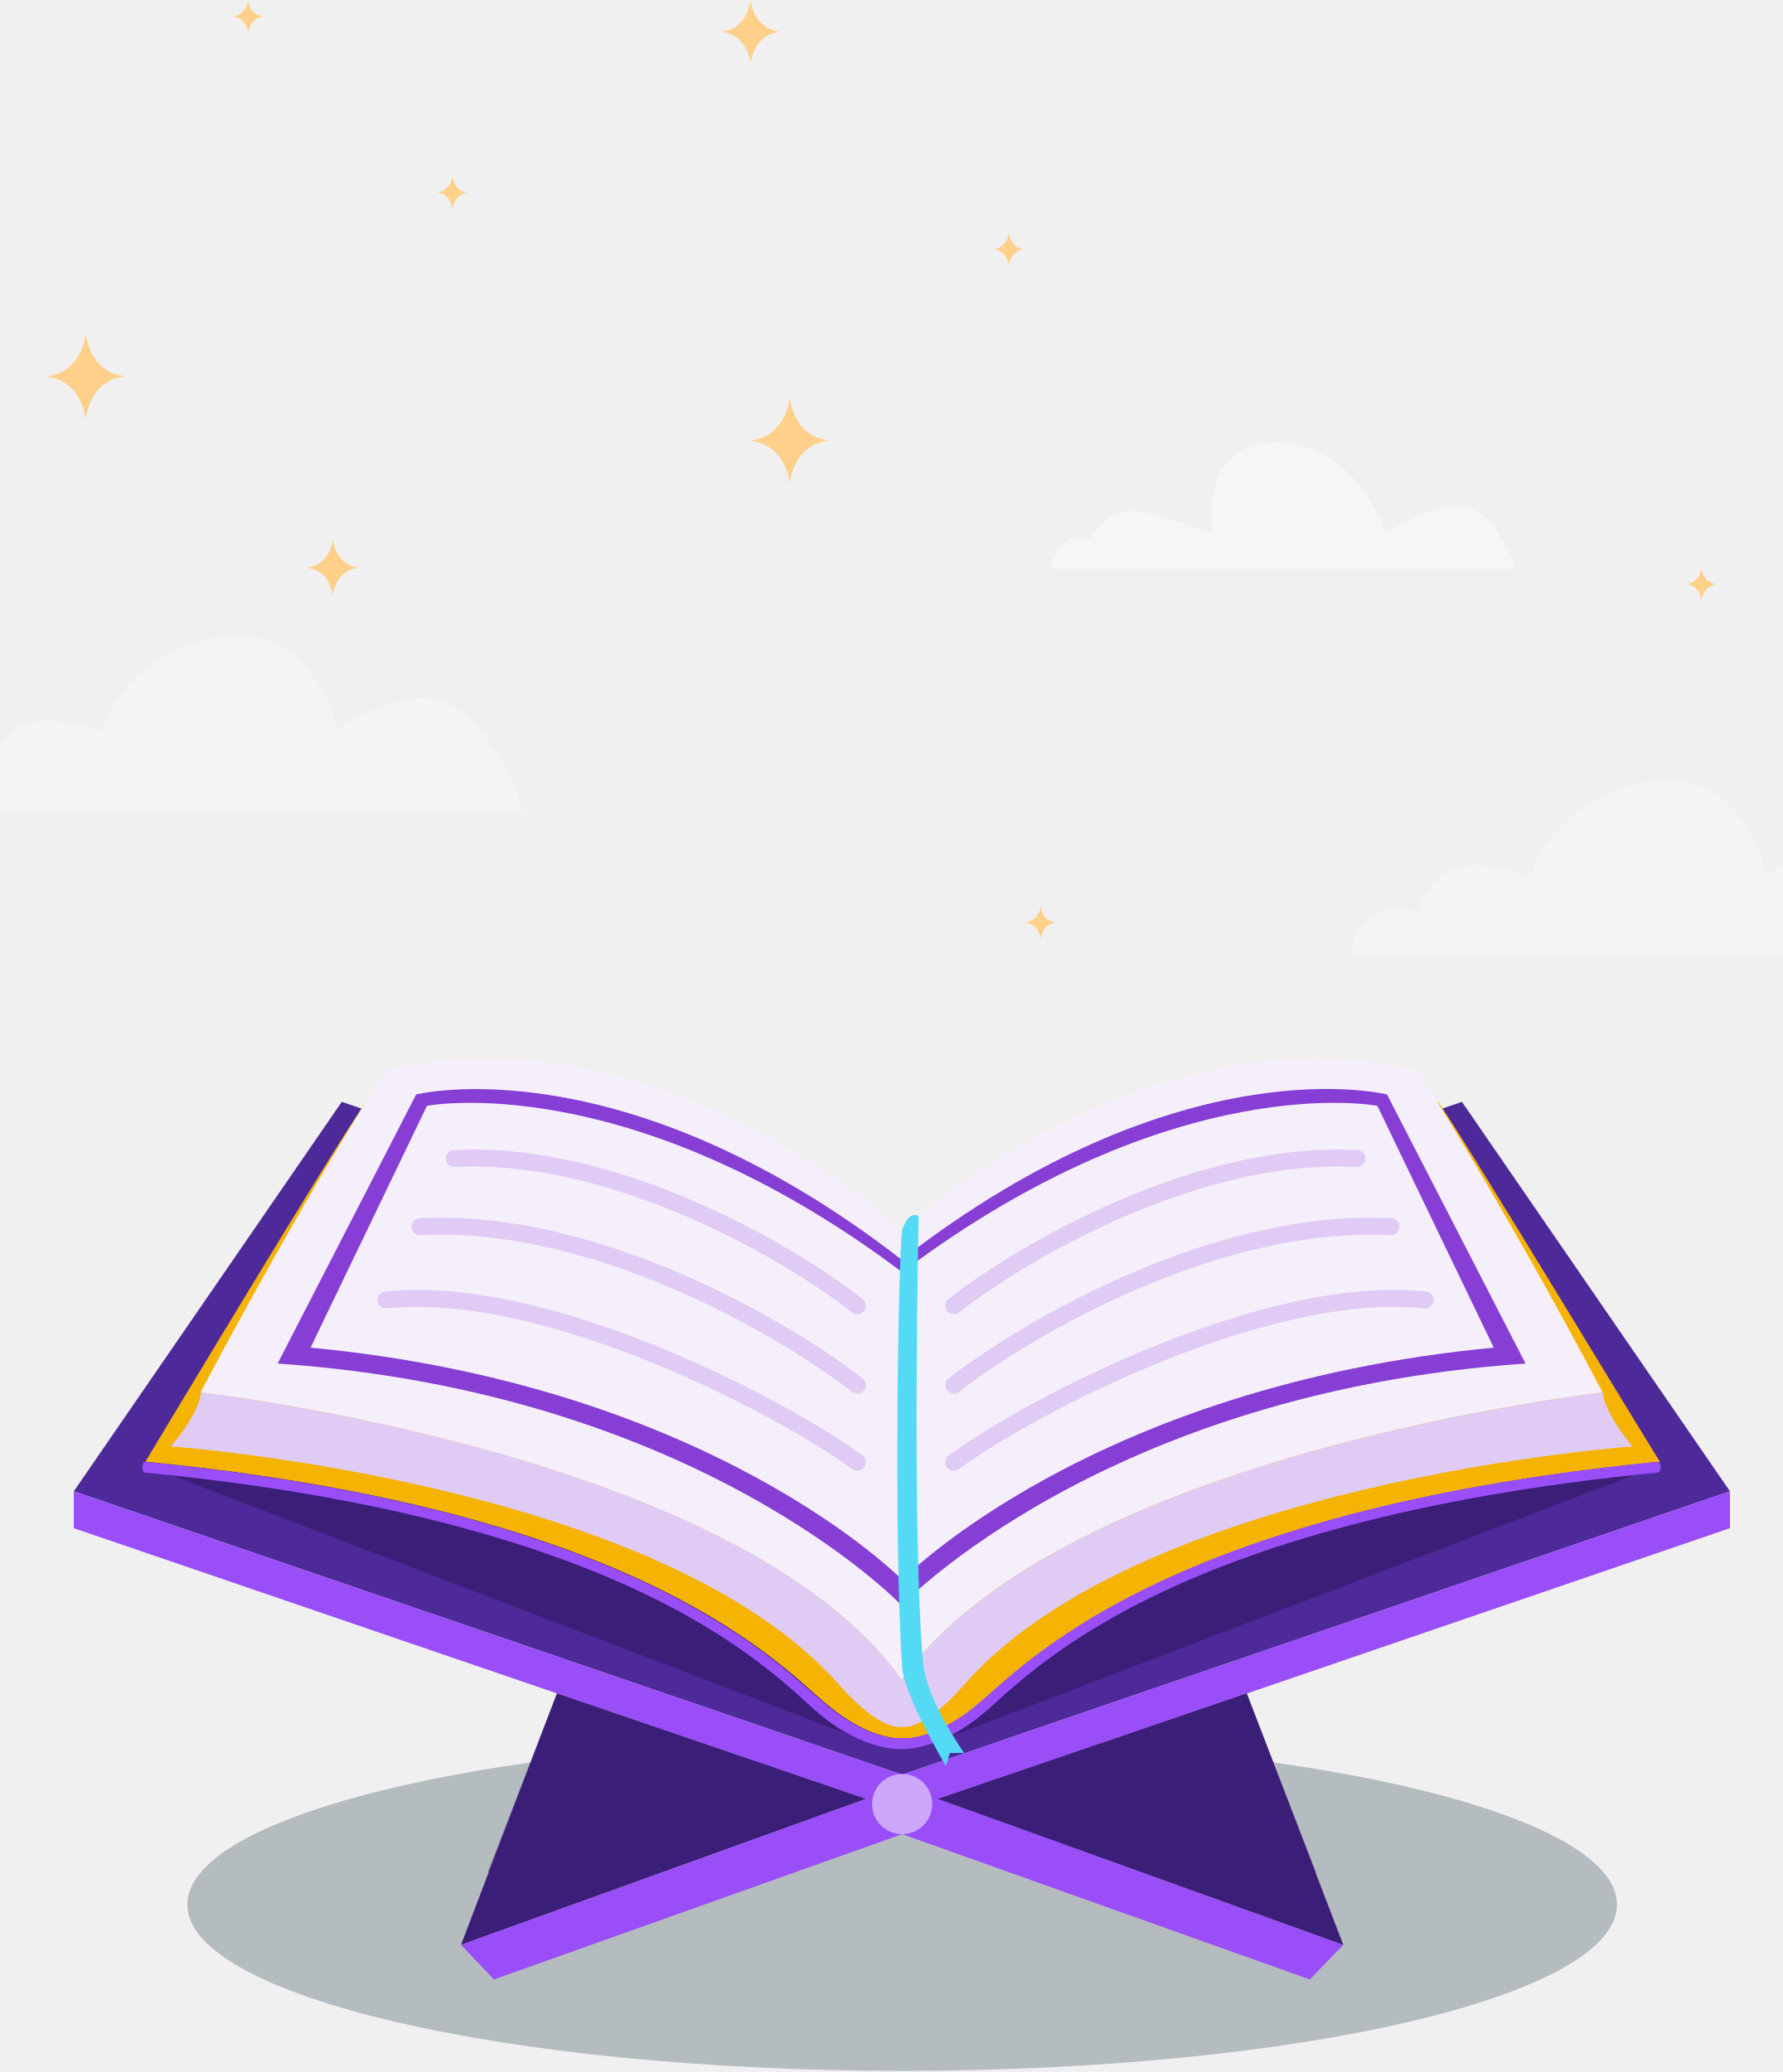
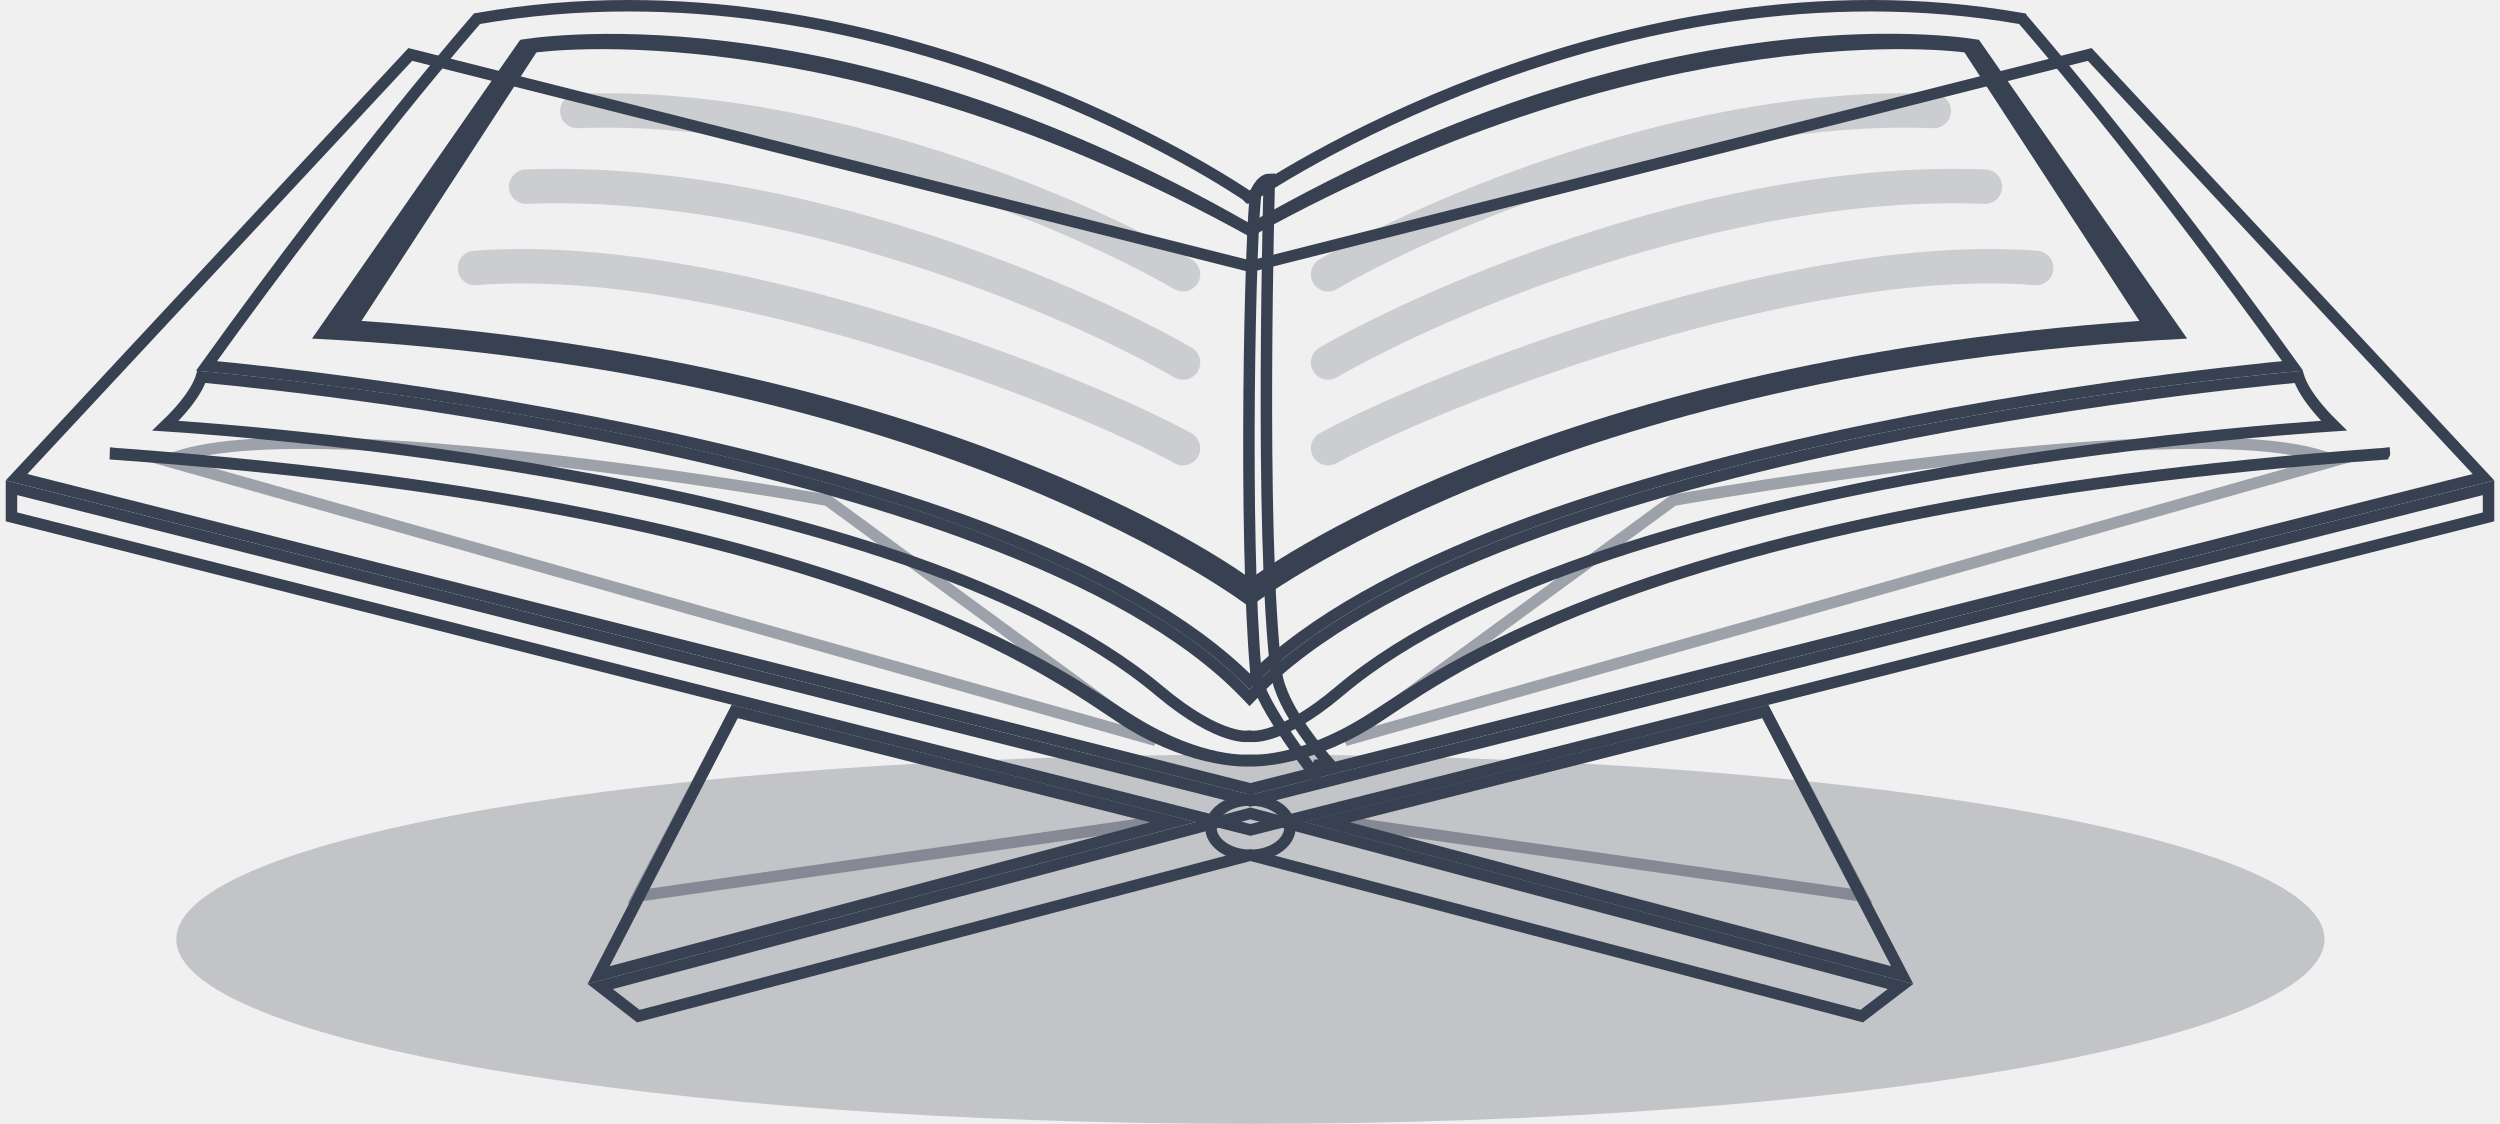
- <svg xmlns="http://www.w3.org/2000/svg" width="314" height="365" viewBox="0 0 314 365" fill="none">
-   <g style="mix-blend-mode:soft-light" opacity="0.5">
-     <path d="M-14 143.07H92.3C92.3 143.07 84.7 119.77 71.9 123.17C59.1 126.47 59.6 129.37 59.6 129.37C59.6 129.37 55.8 109.47 38.7 112.27C21.6 115.07 17.8 128.87 17.8 128.87C17.8 128.87 6.9 124.57 2.1 128.87C-2.6 133.17 -1.7 135.47 -1.7 135.47C-1.7 135.47 -12.1 130.77 -14 143.07Z" fill="white" />
-   </g>
-   <g style="mix-blend-mode:soft-light" opacity="0.8">
-     <path d="M267 100.216C265.8 96.816 263.1 90.916 258.9 89.516C252.9 87.516 244 94.116 244 94.116C244 94.116 239.7 78.616 225.3 78.016C210.9 77.416 213.5 93.816 213.5 93.816C213.5 93.816 209.8 92.716 202.3 90.416C194.8 88.116 192.2 95.016 192.2 95.016C187.5 93.316 185.6 97.816 185 100.216H267Z" fill="white" />
-   </g>
-   <path d="M43.7 0C43.7 0 43.5 2.6 41 2.9C43.5 3.2 43.7 5.8 43.7 5.8C43.7 5.8 43.9 3.2 46.4 2.9C43.9 2.7 43.7 0 43.7 0Z" fill="#FFD08A" />
-   <path d="M177.7 41C177.7 41 177.5 43.6 175 43.9C177.5 44.2 177.7 46.8 177.7 46.8C177.7 46.8 177.9 44.2 180.4 43.9C177.9 43.7 177.7 41 177.7 41Z" fill="#FFD08A" />
-   <path d="M79.7 31C79.7 31 79.5 33.6 77 33.9C79.5 34.2 79.7 36.8 79.7 36.8C79.7 36.8 79.9 34.2 82.4 33.9C79.9 33.7 79.7 31 79.7 31Z" fill="#FFD08A" />
-   <path d="M299.7 100C299.7 100 299.5 102.6 297 102.9C299.5 103.2 299.7 105.8 299.7 105.8C299.7 105.8 299.9 103.2 302.4 102.9C299.8 102.7 299.7 100 299.7 100Z" fill="#FFD08A" />
-   <path d="M183.3 159.6C183.3 159.6 183.1 162.2 180.6 162.5C183.1 162.8 183.3 165.4 183.3 165.4C183.3 165.4 183.5 162.8 186 162.5C183.4 162.3 183.3 159.6 183.3 159.6Z" fill="#FFD08A" />
-   <path d="M139.1 70C139.1 70 138.6 77 132 77.6C138.6 78.3 139.1 85.2 139.1 85.2C139.1 85.2 139.6 78.2 146.2 77.6C139.6 77 139.1 70 139.1 70Z" fill="#FFD08A" />
-   <path d="M15.1 58.7C15.1 58.7 14.6 65.7 8 66.3C14.6 67 15.1 73.9 15.1 73.9C15.1 73.9 15.6 66.9 22.2 66.3C15.6 65.7 15.1 58.7 15.1 58.7Z" fill="#FFD08A" />
-   <path d="M132.2 0C132.2 0 131.8 5.1 127 5.6C131.8 6.1 132.2 11.2 132.2 11.2C132.2 11.2 132.6 6.1 137.4 5.6C132.6 5 132.2 0 132.2 0Z" fill="#FFD08A" />
-   <path d="M58.6 95C58.6 95 58.3 99.5 54 100C58.3 100.4 58.6 105 58.6 105C58.6 105 58.9 100.5 63.2 100C59 99.5 58.6 95 58.6 95Z" fill="#FFD08A" />
-   <path d="M99.5 194.9C99.5 194.9 99.2 199.4 94.9 199.9C99.2 200.3 99.5 204.9 99.5 204.9C99.5 204.9 99.8 200.4 104.1 199.9C99.8 199.4 99.5 194.9 99.5 194.9Z" fill="#FFD08A" />
-   <g style="mix-blend-mode:soft-light" opacity="0.5">
-     <path d="M237.8 168.5H344.1C344.1 168.5 336.5 145.2 323.7 148.6C310.9 151.9 311.4 154.8 311.4 154.8C311.4 154.8 307.6 134.9 290.5 137.7C273.4 140.5 269.6 154.3 269.6 154.3C269.6 154.3 258.7 150 253.9 154.3C249.2 158.6 250.1 160.9 250.1 160.9C250.1 160.9 239.7 156.2 237.8 168.5Z" fill="white" />
-   </g>
-   <path opacity="0.25" d="M158.9 364.8C228.433 364.8 284.8 351.682 284.8 335.5C284.8 319.318 228.433 306.2 158.9 306.2C89.367 306.2 33 319.318 33 335.5C33 351.682 89.367 364.8 158.9 364.8Z" fill="#042030" />
-   <path d="M257.5 194.1L158.9 227.8L60.2 194.1L13 262.7L158.9 312.6L304.7 262.7L257.5 194.1Z" fill="#4E2999" />
-   <path opacity="0.45" d="M30.2 259.9L151.2 306.2L109.6 265C109.6 265 41.3 248.5 30.2 259.9Z" fill="#240F4F" />
-   <path opacity="0.45" d="M287.6 259.9L166.6 306.2L208.2 265C208.1 265 276.4 248.5 287.6 259.9Z" fill="#240F4F" />
-   <path d="M158.9 312.6L13 262.7V269.2L158.9 319.1L304.7 269.2V262.7L158.9 312.6Z" fill="#994EF8" />
-   <path d="M81.2 342.6L98.1 298.3L152.5 316.9L81.2 342.6Z" fill="#3B1E77" />
-   <path opacity="0.45" d="M85.9 329.8L152.5 316.9L98.1 298.3L85.9 329.8Z" fill="#3B1E77" />
-   <path d="M158.9 314.6L81.2 342.6L87 348.7L158.9 323.1L230.7 348.7L236.6 342.6L158.9 314.6Z" fill="#994EF8" />
-   <path d="M236.6 342.6L219.6 298.3L165.2 316.9L236.6 342.6Z" fill="#3B1E77" />
-   <path opacity="0.45" d="M231.8 329.8L165.2 316.9L219.6 298.3L231.8 329.8Z" fill="#3B1E77" />
-   <path d="M158.9 323.1C161.827 323.1 164.2 320.727 164.2 317.8C164.2 314.873 161.827 312.5 158.9 312.5C155.973 312.5 153.6 314.873 153.6 317.8C153.6 320.727 155.973 323.1 158.9 323.1Z" fill="white" fill-opacity="0.5" />
-   <path d="M253.3 194.1L158.9 241.1L64.5 194.1C60.2 199.8 25.6 257.5 25.6 257.5C26 257.5 26.3 257.6 26.7 257.6C113.5 266.3 137.6 293.6 145.6 300.2C153.6 306.9 159 306.2 159 306.2C159 306.2 164.4 306.9 172.4 300.2C180.4 293.6 204.5 266.3 291.3 257.6C291.7 257.6 292 257.5 292.4 257.5C292.2 257.5 257.5 199.9 253.3 194.1Z" fill="#F5B304" />
-   <path d="M292.2 257.5C291.8 257.5 291.5 257.6 291.1 257.6C204.3 266.3 180.2 293.6 172.2 300.2C164.2 306.9 158.8 306.2 158.8 306.2C158.8 306.2 153.4 306.9 145.4 300.2C137.4 293.6 113.3 266.3 26.5 257.6C26.1 257.6 25.8 257.5 25.4 257.5C24.7 258.6 25.4 259.4 25.4 259.4C113.1 267.9 136.4 295.3 144.4 302C152.4 308.6 158.7 308.1 158.7 308.1C158.7 308.1 165 308.6 173 302C181 295.4 204.3 268 292 259.4C292.2 259.4 292.9 258.6 292.2 257.5Z" fill="#994EF8" />
-   <path d="M249.7 188.6C201.4 177 158.8 216.7 158.8 216.7C158.8 216.7 116.2 177 67.9 188.6C67.9 188.6 54.2 209.6 35.3 245.3C35.3 245.3 130.4 256 158.8 295.9C187.2 256 282.3 245.3 282.3 245.3C263.4 209.6 249.7 188.6 249.7 188.6Z" fill="#F5EFFB" />
-   <path d="M282.3 245.3C282.3 245.3 187.2 256 158.8 295.9C130.5 256 35.4 245.3 35.4 245.3C35.4 245.3 35.4 248.5 30.1 254.8C30.1 254.8 116.4 261 147.8 296.8C155.2 305.2 158.8 304.2 158.8 304.2C158.8 304.2 162.5 305.2 169.8 296.8C201.1 261 287.5 254.8 287.5 254.8C282.3 248.4 282.3 245.3 282.3 245.3Z" fill="#DFCBF4" />
-   <path d="M244.3 192.8C244.3 192.8 208.2 183.6 158.8 221.9C109.5 183.7 73.3 192.8 73.3 192.8L48.9 240.2C123.1 245.3 158.8 282.8 158.8 282.8C158.8 282.8 194.5 245.3 268.7 240.2L244.3 192.8ZM158.9 278.3C158.9 278.3 125.5 244.1 54.7 237.4L75.2 194.8C75.2 194.8 110.7 187.9 158.9 224.1C207.1 187.9 242.6 194.8 242.6 194.8L263.1 237.4C192.3 244.1 158.9 278.3 158.9 278.3Z" fill="#863ED5" />
-   <path opacity="0.2" d="M168 257.594C181.333 247.76 223 226 251 229" stroke="#863ED5" stroke-width="3" stroke-linecap="round" />
-   <path opacity="0.2" d="M168 230C179.833 220.735 210.6 202.581 239 204.088" stroke="#863ED5" stroke-width="3" stroke-linecap="round" />
-   <path opacity="0.2" d="M168 244C180.833 234.022 214.2 214.472 245 216.095" stroke="#863ED5" stroke-width="3" stroke-linecap="round" />
-   <path opacity="0.2" d="M151 257.594C137.667 247.76 96 226 68 229" stroke="#863ED5" stroke-width="3" stroke-linecap="round" />
-   <path opacity="0.2" d="M151 230C139.167 220.735 108.4 202.581 80 204.088" stroke="#863ED5" stroke-width="3" stroke-linecap="round" />
-   <path opacity="0.2" d="M151 244C138.167 234.022 104.8 214.472 74 216.095" stroke="#863ED5" stroke-width="3" stroke-linecap="round" />
-   <path d="M158.9 216.7C158.9 216.7 159.9 213.2 161.8 214.2C161.8 214.2 160.6 270.9 162.6 293C163.1 298.5 167.9 306 169.8 308.8H167.3L166.6 311.1C166.6 311.1 159.2 298.6 158.9 293.7C157.4 271.7 158.2 222 158.9 216.7Z" fill="#54DAF5" />
+ <svg xmlns="http://www.w3.org/2000/svg" width="218" height="98" viewBox="0 0 218 98" fill="none">
+   <path opacity="0.25" d="M109.037 98C160.764 98 202.696 90.791 202.696 81.898C202.696 73.005 160.764 65.796 109.037 65.796C57.311 65.796 15.378 73.005 15.378 81.898C15.378 90.791 57.311 98 109.037 98Z" fill="#374151" />
+   <path d="M108.915 23.195L109.037 23.225L109.16 23.195L182.223 4.747L216.558 41.612L109.037 68.797L1.442 41.612L35.777 4.747L108.915 23.195Z" stroke="#374151" />
+   <path opacity="0.45" d="M100.772 64.559L14.556 40.188C15.486 39.756 16.74 39.415 18.284 39.166C20.428 38.82 23.061 38.661 26.011 38.646C31.908 38.615 39.011 39.159 45.872 39.9C52.729 40.641 59.33 41.577 64.218 42.329C66.662 42.705 68.677 43.034 70.08 43.269C70.782 43.387 71.331 43.481 71.704 43.546C71.891 43.578 72.034 43.603 72.129 43.62L72.161 43.626L100.772 64.559Z" stroke="#374151" />
+   <path opacity="0.45" d="M145.916 43.624L145.94 43.62C146.033 43.603 146.174 43.578 146.358 43.546C146.727 43.481 147.272 43.387 147.97 43.269C149.367 43.034 151.376 42.705 153.815 42.329C158.693 41.577 165.29 40.641 172.147 39.9C179.007 39.159 186.116 38.615 192.022 38.646C194.976 38.661 197.615 38.82 199.766 39.166C201.316 39.416 202.577 39.757 203.514 40.189L117.303 64.559L145.916 43.624Z" stroke="#374151" />
+   <path d="M108.915 69.798L109.037 69.829L109.16 69.797L217 42.532V45.072L109.037 72.369L1 45.072V42.532L108.915 69.798Z" stroke="#374151" />
+   <path d="M64.069 62.036L102.285 71.689L52.197 85.026L64.069 62.036Z" stroke="#374151" />
+   <path opacity="0.45" d="M64.067 62.035L101.696 71.54L55.628 78.132L64.067 62.035Z" stroke="#374151" />
+   <path d="M109.165 74.6L109.037 74.566L108.91 74.6L55.661 88.606L52.338 86.024L109.037 70.93L165.726 86.021L162.341 88.606L109.165 74.6Z" stroke="#374151" />
+   <path d="M115.716 71.688L153.932 62.036L165.874 85.026L115.716 71.688Z" stroke="#374151" />
+   <path opacity="0.45" d="M153.933 62.035L162.372 78.132L116.304 71.54L153.933 62.035Z" stroke="#374151" />
+   <path d="M112.48 72.171C112.48 72.779 112.147 73.371 111.528 73.828C110.909 74.285 110.03 74.583 109.037 74.583C108.044 74.583 107.165 74.285 106.546 73.828C105.927 73.371 105.594 72.779 105.594 72.171C105.594 71.562 105.927 70.971 106.546 70.513C107.165 70.056 108.044 69.758 109.037 69.758C110.03 69.758 110.909 70.056 111.528 70.513C112.147 70.971 112.48 71.562 112.48 72.171Z" stroke="#374151" />
+   <path d="M108.918 66.341L108.917 66.341L108.917 66.341L108.917 66.341L108.888 66.339L108.86 66.341L108.86 66.341L108.86 66.341L108.859 66.341L108.859 66.341L108.852 66.341L108.819 66.343C108.787 66.344 108.739 66.345 108.674 66.345C108.544 66.345 108.348 66.342 108.092 66.327C107.581 66.297 106.833 66.221 105.9 66.034C104.035 65.659 101.432 64.841 98.512 63.062C98.035 62.767 97.483 62.397 96.835 61.963C93.47 59.708 87.538 55.734 76.392 51.683C63.138 46.867 42.514 41.94 9.995 39.595C9.993 39.58 9.992 39.565 9.995 39.548C10.023 39.551 10.051 39.554 10.081 39.557C10.084 39.557 10.086 39.557 10.088 39.558C10.211 39.571 10.356 39.586 10.524 39.587C42.765 41.976 63.339 46.914 76.582 51.696C87.712 55.715 93.666 59.623 97.062 61.851C97.705 62.272 98.256 62.634 98.733 62.925C101.758 64.796 104.305 65.642 106.108 66.017C107.01 66.205 107.725 66.275 108.219 66.298C108.467 66.309 108.659 66.309 108.792 66.305C108.859 66.303 108.911 66.301 108.947 66.298C108.953 66.298 108.958 66.298 108.963 66.297C108.968 66.298 108.973 66.298 108.978 66.298C109.004 66.3 109.038 66.302 109.079 66.303C109.096 66.304 109.114 66.305 109.133 66.305C109.267 66.309 109.459 66.309 109.706 66.298C110.201 66.275 110.916 66.205 111.817 66.017C113.621 65.642 116.167 64.796 119.193 62.925C119.67 62.634 120.221 62.272 120.863 61.851C124.259 59.622 130.214 55.715 141.344 51.696C154.587 46.914 175.16 41.976 207.402 39.587C207.569 39.586 207.715 39.571 207.837 39.558L207.844 39.557C207.873 39.554 207.901 39.551 207.927 39.548C207.928 39.56 207.925 39.568 207.922 39.575C207.921 39.579 207.919 39.582 207.917 39.585C175.32 41.953 154.657 46.901 141.385 51.724C130.317 55.746 124.39 59.684 121.014 61.927C120.335 62.378 119.76 62.76 119.266 63.061C116.346 64.841 113.743 65.659 111.877 66.034C110.944 66.221 110.196 66.297 109.685 66.327C109.429 66.342 109.233 66.345 109.103 66.345C109.038 66.345 108.989 66.344 108.958 66.343L108.925 66.341L108.918 66.341L108.918 66.341Z" stroke="#374151" />
+   <path d="M108.679 17.022L108.963 17.217L109.246 17.022L109.159 16.895C109.246 17.022 109.246 17.022 109.246 17.022L109.247 17.021L109.251 17.018L109.267 17.007L109.334 16.962C109.394 16.922 109.483 16.862 109.602 16.784C109.84 16.628 110.194 16.399 110.659 16.109C111.589 15.529 112.96 14.707 114.717 13.738C118.233 11.802 123.295 9.285 129.475 6.966C141.801 2.342 158.543 -1.482 176.325 1.629L176.326 1.631C176.404 1.719 176.519 1.852 176.672 2.028C176.977 2.381 177.429 2.907 178.015 3.6C179.188 4.986 180.899 7.038 183.049 9.704C187.245 14.905 193.113 22.441 199.919 31.907C199.397 31.956 198.65 32.028 197.704 32.125C195.725 32.329 192.874 32.645 189.388 33.093C182.417 33.988 172.901 35.41 162.721 37.519C152.543 39.627 141.691 42.424 132.054 46.072C122.641 49.635 114.337 54.027 108.963 59.421C103.589 54.027 95.285 49.635 85.872 46.072C76.234 42.424 65.383 39.627 55.205 37.519C45.025 35.41 35.508 33.988 28.537 33.093C25.051 32.645 22.201 32.329 20.222 32.125C19.276 32.028 18.529 31.956 18.006 31.907C24.813 22.441 30.681 14.905 34.877 9.704C37.027 7.038 38.738 4.986 39.91 3.6C40.497 2.907 40.949 2.381 41.254 2.028C41.406 1.852 41.522 1.719 41.599 1.631L41.601 1.629C59.383 -1.482 76.124 2.342 88.451 6.966C94.631 9.285 99.693 11.802 103.209 13.738C104.966 14.707 106.337 15.529 107.266 16.109C107.731 16.399 108.086 16.628 108.324 16.784C108.443 16.862 108.532 16.922 108.592 16.962L108.658 17.007L108.675 17.018L108.678 17.021L108.679 17.022C108.679 17.022 108.679 17.022 108.767 16.895L108.679 17.022Z" stroke="#374151" />
+   <path d="M108.602 60.481L108.962 60.856L109.323 60.482C114.527 55.08 122.827 50.633 132.408 47.007C141.978 43.385 152.774 40.6 162.924 38.498C173.071 36.396 182.562 34.977 189.516 34.084C192.992 33.638 195.834 33.323 197.806 33.12C198.792 33.018 199.561 32.945 200.083 32.896C200.218 32.884 200.337 32.873 200.439 32.864C200.516 33.113 200.65 33.446 200.883 33.862C201.32 34.644 202.106 35.726 203.522 37.119C203.084 37.148 202.527 37.186 201.861 37.234C200.054 37.366 197.449 37.576 194.249 37.89C187.851 38.518 179.076 39.56 169.571 41.218C160.067 42.876 149.824 45.152 140.493 48.248C131.169 51.342 122.716 55.269 116.823 60.248L116.822 60.249C114.145 62.524 112.156 63.503 110.865 63.918C110.219 64.126 109.747 64.193 109.448 64.211C109.298 64.22 109.191 64.217 109.127 64.212C109.094 64.21 109.073 64.207 109.062 64.206L109.055 64.205L109.055 64.205L109.053 64.205L108.961 64.186L108.87 64.205C108.87 64.205 108.87 64.205 108.868 64.205C108.867 64.206 108.865 64.206 108.863 64.206C108.853 64.207 108.832 64.21 108.801 64.212C108.739 64.217 108.635 64.22 108.489 64.211C108.196 64.193 107.731 64.126 107.09 63.918C105.807 63.503 103.817 62.524 101.101 60.246C95.19 55.268 86.728 51.342 77.402 48.248C68.067 45.152 57.826 42.876 48.327 41.218C38.826 39.56 30.058 38.518 23.666 37.89C20.47 37.576 17.866 37.366 16.062 37.234C15.41 37.187 14.863 37.149 14.429 37.121C15.864 35.751 16.662 34.671 17.106 33.885C17.347 33.459 17.484 33.119 17.562 32.864C17.664 32.873 17.782 32.884 17.917 32.896C18.439 32.945 19.207 33.018 20.193 33.12C22.165 33.323 25.007 33.638 28.483 34.084C35.436 34.977 44.924 36.396 55.067 38.498C65.212 40.6 76.001 43.385 85.56 47.007C95.131 50.633 103.416 55.08 108.602 60.481Z" stroke="#374151" />
+   <path d="M172.568 3.475C172.568 3.475 145.712 -1.581 108.963 19.467C72.288 -1.526 45.358 3.475 45.358 3.475L27.207 29.524C82.405 32.327 108.963 52.935 108.963 52.935C108.963 52.935 135.521 32.327 190.719 29.524L172.568 3.475ZM109.037 50.462C109.037 50.462 84.191 31.667 31.521 27.985L46.772 4.574C46.772 4.574 73.181 0.782 109.037 20.676C144.894 0.782 171.303 4.574 171.303 4.574L186.553 27.985C133.884 31.667 109.037 50.462 109.037 50.462Z" fill="#374151" />
+   <path opacity="0.2" d="M115.807 39.084C125.726 33.679 156.722 21.721 177.552 23.369" stroke="#374151" stroke-width="3" stroke-linecap="round" />
+   <path opacity="0.2" d="M115.807 23.919C124.61 18.828 147.498 8.851 168.625 9.679" stroke="#374151" stroke-width="3" stroke-linecap="round" />
+   <path opacity="0.2" d="M115.807 31.613C125.354 26.13 150.176 15.386 173.088 16.278" stroke="#374151" stroke-width="3" stroke-linecap="round" />
+   <path opacity="0.2" d="M103.16 39.084C93.241 33.679 62.245 21.721 41.415 23.369" stroke="#374151" stroke-width="3" stroke-linecap="round" />
+   <path opacity="0.2" d="M103.16 23.919C94.357 18.828 71.469 8.851 50.342 9.679" stroke="#374151" stroke-width="3" stroke-linecap="round" />
+   <path opacity="0.2" d="M103.16 31.613C93.613 26.13 68.791 15.386 45.879 16.278" stroke="#374151" stroke-width="3" stroke-linecap="round" />
+   <path d="M111.293 58.602L111.293 58.602C111.496 60.244 112.546 62.117 113.667 63.725C114.47 64.876 115.337 65.931 116.028 66.724H115.286H114.951L114.824 67.034L114.63 67.503C114.531 67.374 114.421 67.23 114.3 67.071C113.784 66.389 113.094 65.453 112.398 64.434C111.701 63.415 111.003 62.32 110.467 61.32C109.921 60.299 109.582 59.445 109.536 58.884L109.535 58.88C108.98 52.862 108.849 43.033 108.924 34.33C108.961 29.982 109.049 25.922 109.16 22.767C109.27 19.669 109.401 17.489 109.521 16.75C109.523 16.744 109.525 16.739 109.528 16.732C109.547 16.69 109.577 16.627 109.617 16.553C109.697 16.402 109.813 16.215 109.961 16.047C110.111 15.877 110.273 15.749 110.44 15.685C110.514 15.657 110.594 15.638 110.683 15.637C110.677 15.866 110.669 16.185 110.659 16.586C110.638 17.462 110.609 18.728 110.578 20.284C110.518 23.397 110.453 27.674 110.434 32.332C110.397 41.634 110.545 52.492 111.293 58.602ZM109.503 16.791L109.503 16.79L109.503 16.79L109.503 16.791C109.503 16.791 109.503 16.791 109.503 16.791Z" stroke="#374151" />
</svg>
